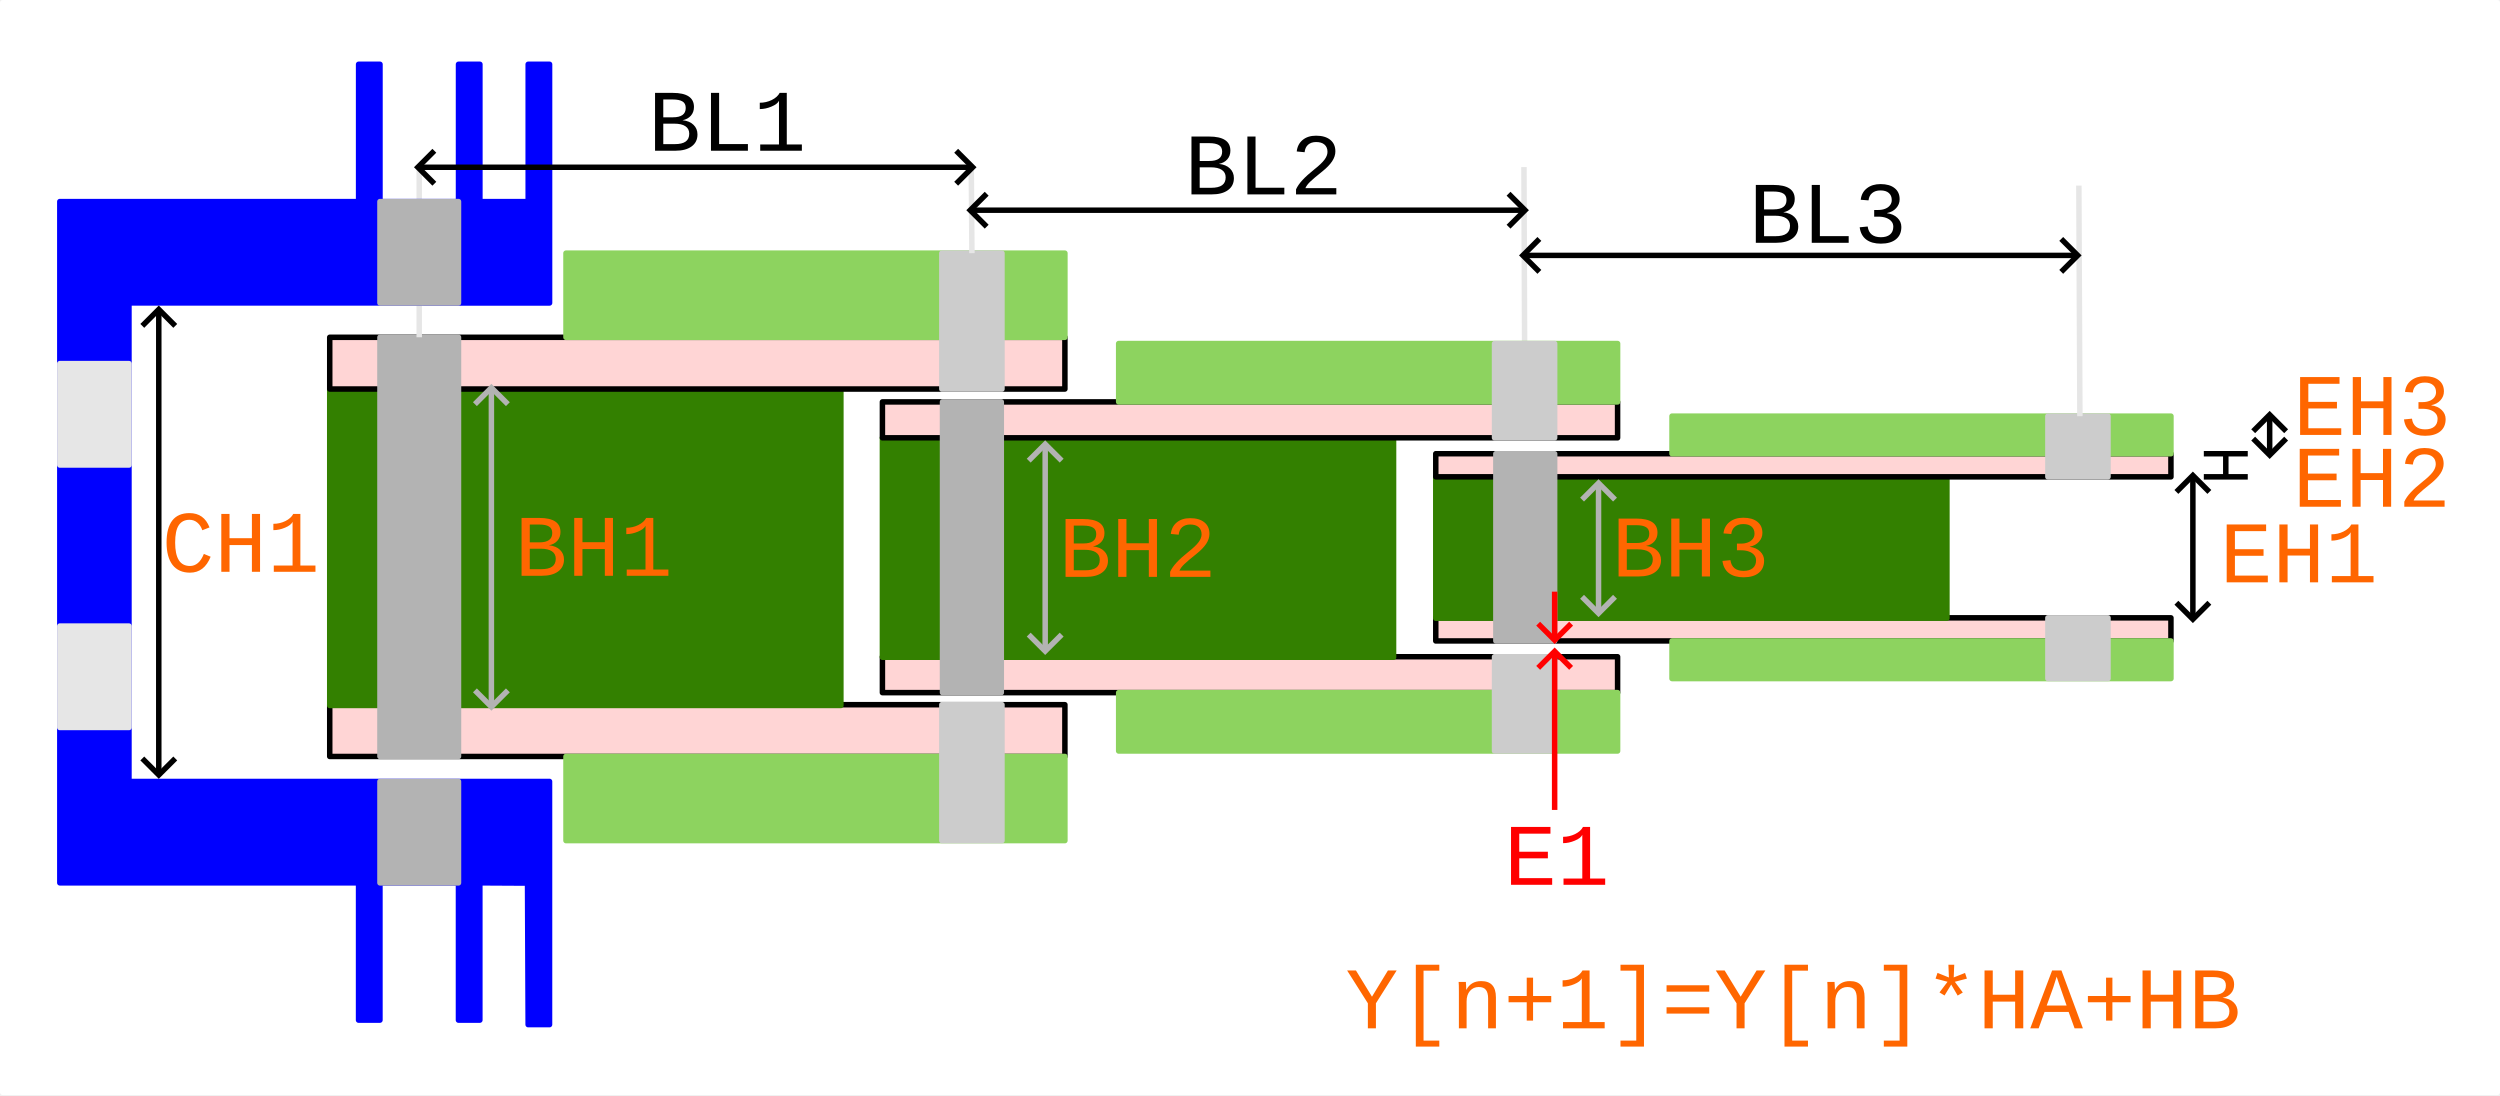
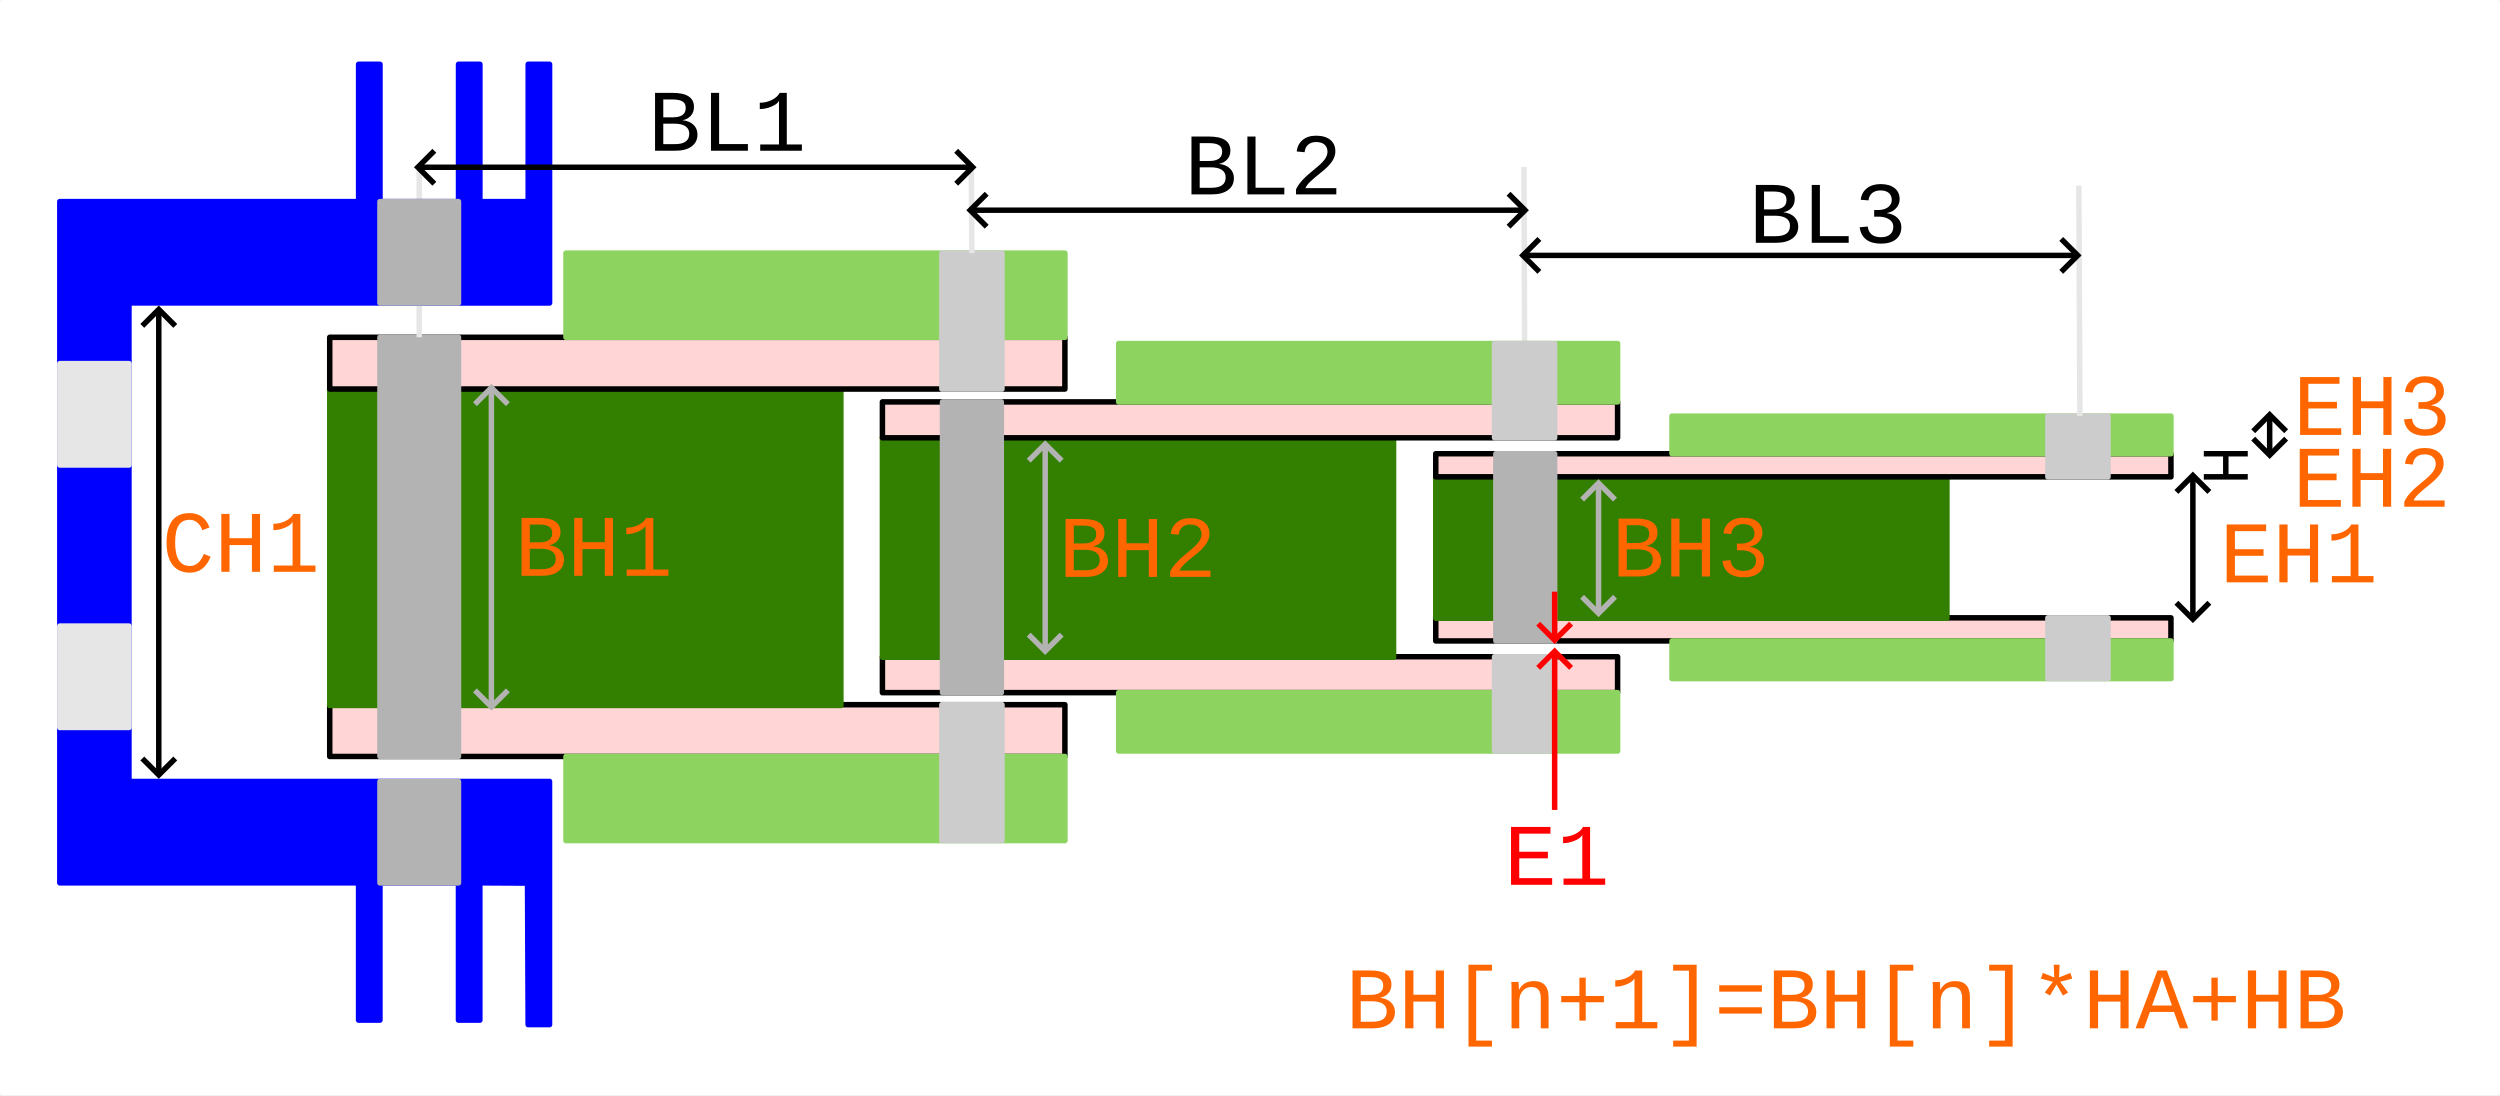
<svg xmlns="http://www.w3.org/2000/svg" width="455.765" height="199.635" viewBox="0 0 120.588 52.82" version="1.1" id="svg1">
  <defs id="defs1">
    <rect x="83.456" y="835.185" width="77.37" height="52.706" id="rect40" />
    <marker style="overflow:visible" id="marker39" refX="0" refY="0" orient="auto" markerWidth="1" markerHeight="1" viewBox="0 0 1 1" preserveAspectRatio="xMidYMid">
      <path style="fill:none;stroke:context-stroke;stroke-width:1" d="M 0,4 V -4" id="path39" />
    </marker>
    <marker style="overflow:visible" id="Stop" refX="0" refY="0" orient="auto" markerWidth="1" markerHeight="1" viewBox="0 0 1 1" preserveAspectRatio="xMidYMid">
      <path style="fill:none;stroke:context-stroke;stroke-width:1" d="M 0,4 V -4" id="path23" />
    </marker>
    <rect x="429.705" y="717.661" width="44.276" height="25.432" id="rect36" />
    <rect x="265.659" y="791.88" width="30.579" height="37.906" id="rect35" />
    <rect x="158.312" y="822.459" width="47.78" height="23.89" id="rect33" />
    <rect x="327.455" y="638.248" width="33.128" height="25.816" id="rect24" />
    <rect x="217.878" y="624.011" width="36.632" height="28.868" id="rect20" />
    <rect x="151.623" y="617.641" width="45.232" height="21.342" id="rect7" />
    <marker style="overflow:visible" id="ArrowWide-2" refX="0" refY="0" orient="auto-start-reverse" markerWidth="1" markerHeight="1" viewBox="0 0 1 1" preserveAspectRatio="xMidYMid">
      <path style="fill:none;stroke:context-stroke;stroke-width:1;stroke-linecap:butt" d="M 3,-3 0,0 3,3" transform="rotate(180,0.125,0)" id="path5-6" />
    </marker>
    <marker style="overflow:visible" id="ArrowWide" refX="0" refY="0" orient="auto-start-reverse" markerWidth="1" markerHeight="1" viewBox="0 0 1 1" preserveAspectRatio="xMidYMid">
      <path style="fill:none;stroke:context-stroke;stroke-width:1;stroke-linecap:butt" d="M 3,-3 0,0 3,3" transform="rotate(180,0.125,0)" id="path5" />
    </marker>
    <marker style="overflow:visible" id="ArrowWide-7" refX="0" refY="0" orient="auto-start-reverse" markerWidth="1" markerHeight="1" viewBox="0 0 1 1" preserveAspectRatio="xMidYMid">
      <path style="fill:none;stroke:context-stroke;stroke-width:1;stroke-linecap:butt" d="M 3,-3 0,0 3,3" transform="rotate(180,0.125,0)" id="path4-5" />
    </marker>
    <marker style="overflow:visible" id="ArrowWide-9" refX="0" refY="0" orient="auto-start-reverse" markerWidth="1" markerHeight="1" viewBox="0 0 1 1" preserveAspectRatio="xMidYMid">
      <path style="fill:none;stroke:context-stroke;stroke-width:1;stroke-linecap:butt" d="M 3,-3 0,0 3,3" transform="rotate(180,0.125,0)" id="path5-7" />
    </marker>
    <marker style="overflow:visible" id="ArrowWide-7-8" refX="0" refY="0" orient="auto-start-reverse" markerWidth="1" markerHeight="1" viewBox="0 0 1 1" preserveAspectRatio="xMidYMid">
      <path style="fill:none;stroke:context-stroke;stroke-width:1;stroke-linecap:butt" d="M 3,-3 0,0 3,3" transform="rotate(180,0.125,0)" id="path4-5-7" />
    </marker>
    <marker style="overflow:visible" id="ArrowWide-7-8-6" refX="0" refY="0" orient="auto-start-reverse" markerWidth="1" markerHeight="1" viewBox="0 0 1 1" preserveAspectRatio="xMidYMid">
      <path style="fill:none;stroke:context-stroke;stroke-width:1;stroke-linecap:butt" d="M 3,-3 0,0 3,3" transform="rotate(180,0.125,0)" id="path4-5-7-1" />
    </marker>
    <marker style="overflow:visible" id="ArrowWide-2-90" refX="0" refY="0" orient="auto-start-reverse" markerWidth="1" markerHeight="1" viewBox="0 0 1 1" preserveAspectRatio="xMidYMid">
      <path style="fill:none;stroke:context-stroke;stroke-width:1;stroke-linecap:butt" d="M 3,-3 0,0 3,3" transform="rotate(180,0.125,0)" id="path5-6-9" />
    </marker>
    <rect x="429.705" y="717.661" width="44.276" height="25.432" id="rect36-5" />
    <rect x="429.705" y="717.661" width="44.276" height="25.432" id="rect36-3" />
    <rect x="303.622" y="462.19" width="206.319" height="39.642" id="rect19-8" />
    <marker style="overflow:visible" id="ArrowWide-8" refX="0" refY="0" orient="auto-start-reverse" markerWidth="1" markerHeight="1" viewBox="0 0 1 1" preserveAspectRatio="xMidYMid">
      <path style="fill:none;stroke:context-stroke;stroke-width:1;stroke-linecap:butt" d="M 3,-3 0,0 3,3" transform="rotate(180,0.125,0)" id="path5-5" />
    </marker>
    <marker style="overflow:visible" id="ArrowWide-2-0" refX="0" refY="0" orient="auto-start-reverse" markerWidth="1" markerHeight="1" viewBox="0 0 1 1" preserveAspectRatio="xMidYMid">
      <path style="fill:none;stroke:context-stroke;stroke-width:1;stroke-linecap:butt" d="M 3,-3 0,0 3,3" transform="rotate(180,0.125,0)" id="path5-6-96" />
    </marker>
    <rect x="83.456" y="835.185" width="77.37" height="52.706" id="rect40-1" />
    <marker style="overflow:visible" id="ArrowWide-8-0" refX="0" refY="0" orient="auto-start-reverse" markerWidth="1" markerHeight="1" viewBox="0 0 1 1" preserveAspectRatio="xMidYMid">
      <path style="fill:none;stroke:context-stroke;stroke-width:1;stroke-linecap:butt" d="M 3,-3 0,0 3,3" transform="rotate(180,0.125,0)" id="path5-5-3" />
    </marker>
    <marker style="overflow:visible" id="ArrowWide-2-0-0" refX="0" refY="0" orient="auto-start-reverse" markerWidth="1" markerHeight="1" viewBox="0 0 1 1" preserveAspectRatio="xMidYMid">
      <path style="fill:none;stroke:context-stroke;stroke-width:1;stroke-linecap:butt" d="M 3,-3 0,0 3,3" transform="rotate(180,0.125,0)" id="path5-6-96-4" />
    </marker>
    <rect x="83.456" y="835.185" width="77.37" height="52.706" id="rect40-1-3" />
  </defs>
  <g id="layer1" style="display:inline" transform="translate(-14.03049,-165.5607)">
    <rect style="fill:#ffffff;stroke:#ffffff;stroke-width:0.265;stroke-linejoin:round" id="rect41" width="120.323" height="52.555" x="14.163" y="165.693" />
    <rect style="fill:#ffd5d5;stroke:#000000;stroke-width:0.265;stroke-linejoin:round" id="rect18-2-35" width="35.461" height="2.496" x="29.935" y="199.552" />
    <rect style="fill:#8dd35f;stroke:#8dd35f;stroke-width:0.265;stroke-linejoin:round" id="rect18-6-1-6" width="24.065" height="4.058" x="41.331" y="202.049" />
    <rect style="fill:#338000;stroke:#338000;stroke-width:0.265;stroke-linejoin:round" id="rect21-0-2" width="24.655" height="15.262" x="29.935" y="184.327" />
    <rect style="fill:#ffd5d5;stroke:#000000;stroke-width:0.265;stroke-linejoin:round" id="rect18-2-35-0" width="35.461" height="2.496" x="29.935" y="181.83" />
    <rect style="fill:#8dd35f;stroke:#8dd35f;stroke-width:0.265;stroke-linejoin:round" id="rect18-6-1-6-6" width="24.065" height="4.058" x="41.331" y="177.772" />
    <rect style="fill:#b3b3b3;stroke:#b3b3b3;stroke-width:0.265;stroke-linejoin:round" id="rect6-3" width="3.788" height="20.218" x="32.358" y="181.83" />
    <rect style="fill:#cccccc;stroke:#cccccc;stroke-width:0.265;stroke-linejoin:round" id="rect6-7" width="2.899" height="6.555" x="59.461" y="177.772" />
    <rect style="fill:#cccccc;stroke:#cccccc;stroke-width:0.265;stroke-linejoin:round" id="rect6-7-3" width="2.899" height="6.555" x="59.461" y="199.552" />
    <path style="fill:#cccccc;stroke:#e6e6e6;stroke-width:0.265;stroke-linejoin:round" d="m 34.252,181.83 v -8.202" id="path52" />
    <path style="fill:#cccccc;stroke:#e6e6e6;stroke-width:0.265;stroke-linejoin:round" d="m 60.911,177.772 -0.031,-4.144" id="path53" />
    <path style="display:inline;fill:#cccccc;stroke:#e6e6e6;stroke-width:0.265;stroke-linejoin:round" d="m 87.57,182.143 -0.031,-8.525" id="path53-2" />
    <path style="fill:#0000ff;stroke:#0000ff;stroke-width:0.265;stroke-linejoin:round" d="m 40.539,180.174 v -11.512 h -1.031 v 6.622 l -2.33,-4e-5 1e-6,-6.622 h -1.031 v 6.622 h -3.788 v -6.622 h -1.031 v 6.622 H 16.916 v 32.86 h 14.41 v 6.622 h 1.031 v -6.622 h 3.788 v 6.622 h 1.031 v -6.622 l 2.3,0.013 0.03,6.826 h 1.031 v -11.729 l -20.286,-2e-5 -1e-6,-23.081 z" id="path54-1" />
    <rect style="fill:#b3b3b3;stroke:#b3b3b3;stroke-width:0.265;stroke-linejoin:round" id="rect5-3-2-5" width="4.89" height="3.788" x="-180.174" y="32.358" transform="rotate(-90)" />
    <rect style="fill:#b3b3b3;stroke:#b3b3b3;stroke-width:0.265;stroke-linejoin:round" id="rect5-3-2-5-3" width="4.89" height="3.788" x="-208.145" y="32.358" transform="rotate(-90)" />
    <rect style="fill:#e6e6e6;stroke:#e6e6e6;stroke-width:0.265;stroke-linejoin:round" id="rect54-5" width="3.337" height="4.89" x="16.916" y="183.1" />
    <rect style="fill:#e6e6e6;stroke:#e6e6e6;stroke-width:0.265;stroke-linejoin:round" id="rect54-4" width="3.337" height="4.89" x="16.916" y="195.76" />
    <path style="fill:#e6e6e6;stroke:#000000;stroke-width:0.265;stroke-linejoin:round;stroke-dasharray:none;marker-start:url(#ArrowWide-9);marker-end:url(#ArrowWide-9)" d="M 21.689,180.551 V 202.874" id="path68" />
    <path style="fill:#cccccc;stroke:#000000;stroke-width:0.265;stroke-linejoin:round;marker-start:url(#ArrowWide-7);marker-end:url(#ArrowWide-7)" d="M 34.252,173.628 H 60.88" id="path54" />
    <rect style="display:inline;fill:#ffd5d5;stroke:#000000;stroke-width:0.265;stroke-linejoin:round" id="rect18-2-35-5" width="35.461" height="1.732" x="56.594" y="197.238" />
    <rect style="display:inline;fill:#8dd35f;stroke:#8dd35f;stroke-width:0.265;stroke-linejoin:round" id="rect18-6-1-6-2" width="24.065" height="2.815" x="67.99" y="198.97" />
    <rect style="display:inline;fill:#338000;stroke:#338000;stroke-width:0.265;stroke-linejoin:round" id="rect21-0-2-5" width="24.655" height="10.586" x="56.594" y="186.678" />
    <rect style="display:inline;fill:#ffd5d5;stroke:#000000;stroke-width:0.265;stroke-linejoin:round" id="rect18-2-35-0-4" width="35.461" height="1.732" x="56.594" y="184.946" />
    <rect style="display:inline;fill:#8dd35f;stroke:#8dd35f;stroke-width:0.265;stroke-linejoin:round" id="rect18-6-1-6-6-7" width="24.065" height="2.815" x="67.99" y="182.132" />
    <rect style="display:inline;fill:#b3b3b3;stroke:#b3b3b3;stroke-width:0.265;stroke-linejoin:round" id="rect6-3-4" width="2.835" height="14.023" x="59.493" y="184.946" />
    <rect style="display:inline;fill:#cccccc;stroke:#cccccc;stroke-width:0.265;stroke-linejoin:round" id="rect6-7-4" width="2.899" height="4.546" x="86.12" y="182.132" />
    <rect style="display:inline;fill:#cccccc;stroke:#cccccc;stroke-width:0.265;stroke-linejoin:round" id="rect6-7-3-3" width="2.899" height="4.546" x="86.12" y="197.238" />
    <rect style="display:inline;fill:#ffd5d5;stroke:#000000;stroke-width:0.265;stroke-linejoin:round" id="rect18-2-35-5-8" width="35.461" height="1.115" x="83.285" y="195.362" />
    <rect style="display:inline;fill:#8dd35f;stroke:#8dd35f;stroke-width:0.265;stroke-linejoin:round" id="rect18-6-1-6-2-8" width="24.065" height="1.813" x="94.681" y="196.478" />
    <rect style="display:inline;fill:#338000;stroke:#338000;stroke-width:0.265;stroke-linejoin:round" id="rect21-0-2-5-4" width="24.655" height="6.818" x="83.285" y="188.561" />
    <rect style="display:inline;fill:#ffd5d5;stroke:#000000;stroke-width:0.265;stroke-linejoin:round" id="rect18-2-35-0-4-3" width="35.461" height="1.115" x="83.285" y="187.446" />
    <rect style="display:inline;fill:#8dd35f;stroke:#8dd35f;stroke-width:0.265;stroke-linejoin:round" id="rect18-6-1-6-6-7-1" width="24.065" height="1.813" x="94.681" y="185.633" />
    <rect style="display:inline;fill:#b3b3b3;stroke:#b3b3b3;stroke-width:0.265;stroke-linejoin:round" id="rect6-3-4-4" width="2.835" height="9.032" x="86.184" y="187.446" />
    <rect style="display:inline;fill:#cccccc;stroke:#cccccc;stroke-width:0.265;stroke-linejoin:round" id="rect6-7-4-9" width="2.899" height="2.928" x="112.811" y="185.633" />
    <rect style="display:inline;fill:#cccccc;stroke:#cccccc;stroke-width:0.265;stroke-linejoin:round" id="rect6-7-3-3-2" width="2.899" height="2.928" x="112.811" y="195.362" />
    <path style="display:inline;fill:#cccccc;stroke:#e6e6e6;stroke-width:0.265;stroke-linejoin:round" d="m 114.354,185.635 -0.049,-11.122" id="path53-2-5" />
    <path style="display:inline;fill:#cccccc;stroke:#000000;stroke-width:0.265;stroke-linejoin:round;marker-start:url(#ArrowWide-7-8);marker-end:url(#ArrowWide-7-8)" d="M 60.895,175.7 H 87.524" id="path54-7" />
    <path style="display:inline;fill:#cccccc;stroke:#000000;stroke-width:0.265;stroke-linejoin:round;marker-start:url(#ArrowWide-7-8-6);marker-end:url(#ArrowWide-7-8-6)" d="M 87.554,177.88 H 114.183" id="path54-7-5" />
    <text xml:space="preserve" transform="matrix(0.2645833,0,0,0.2645833,5.175658,5.646708)" id="text3" style="font-size:16px;line-height:normal;font-family:'Liberation Mono';-inkscape-font-specification:'Liberation Mono';text-decoration-color:#000000;white-space:pre;shape-inside:url(#rect7);fill:#000000;stroke-width:1;-inkscape-stroke:none;stop-color:#000000">
-       <tspan x="151.623" y="631.877" id="tspan2">BL1</tspan>
+       <tspan x="151.623" y="631.877" id="tspan1">BL1</tspan>
    </text>
    <text xml:space="preserve" transform="matrix(0.2645833,0,0,0.2645833,13.5193,6.068104)" id="text20" style="font-size:16px;line-height:normal;font-family:'Liberation Mono';-inkscape-font-specification:'Liberation Mono';text-decoration-color:#000000;white-space:pre;shape-inside:url(#rect20);fill:#000000;stroke-width:1;-inkscape-stroke:none;stop-color:#000000">
-       <tspan x="217.879" y="638.248" id="tspan3">BL2</tspan>
+       <tspan x="217.879" y="638.248" id="tspan2">BL2</tspan>
    </text>
    <text xml:space="preserve" transform="matrix(0.2645833,0,0,0.2645833,11.74944,4.635357)" id="text24" style="font-size:16px;line-height:normal;font-family:'Liberation Mono';-inkscape-font-specification:'Liberation Mono';text-decoration-color:#000000;white-space:pre;shape-inside:url(#rect24);fill:#000000;stroke-width:1;-inkscape-stroke:none;stop-color:#000000">
-       <tspan x="327.455" y="652.484" id="tspan4">BL3</tspan>
+       <tspan x="327.455" y="652.484" id="tspan3">BL3</tspan>
    </text>
    <text xml:space="preserve" transform="matrix(0.2645833,0,0,0.2645833,-20.057,-28.23354)" id="text33" style="font-size:16px;line-height:normal;font-family:'Liberation Mono';-inkscape-font-specification:'Liberation Mono';text-decoration-color:#000000;white-space:pre;shape-inside:url(#rect33);fill:#ff6600;stroke-width:1;-inkscape-stroke:none;stop-color:#000000">
-       <tspan x="158.312" y="836.695" id="tspan5">CH1</tspan>
+       <tspan x="158.312" y="836.695" id="tspan4">CH1</tspan>
    </text>
    <path style="fill:#0000ff;stroke:#ff0000;stroke-width:0.265;stroke-linejoin:round;marker-start:url(#ArrowWide-2)" d="m 89.019,197.047 -3e-6,7.581" id="path35" />
    <path style="display:inline;fill:#0000ff;stroke:#ff0000;stroke-width:0.265;stroke-linejoin:round;marker-start:url(#ArrowWide-2-90)" d="m 89.019,196.372 10e-6,-2.273" id="path35-7" />
    <text xml:space="preserve" transform="matrix(0.2645833,0,0,0.2645833,16.29203,-5.044352)" id="text35" style="font-size:16px;line-height:normal;font-family:'Liberation Mono';-inkscape-font-specification:'Liberation Mono';text-decoration-color:#000000;white-space:pre;shape-inside:url(#rect35);fill:#ff0000;stroke-width:1;-inkscape-stroke:none;stop-color:#000000">
-       <tspan x="265.658" y="806.115" id="tspan6">E1</tspan>
+       <tspan x="265.658" y="806.115" id="tspan5">E1</tspan>
    </text>
    <path style="fill:#999999;stroke:#000000;stroke-width:0.265;stroke-linejoin:round;marker-start:url(#ArrowWide-2);marker-end:url(#ArrowWide-2)" d="m 119.804,188.561 v 6.801" id="path36" />
    <text xml:space="preserve" transform="matrix(0.2645833,0,0,0.2645833,7.408334,0)" id="text36" style="font-size:16px;line-height:normal;font-family:'Liberation Mono';-inkscape-font-specification:'Liberation Mono';text-decoration-color:#000000;white-space:pre;shape-inside:url(#rect36);fill:#ff6600;stroke-width:1;-inkscape-stroke:none;stop-color:#000000">
-       <tspan x="429.705" y="731.897" id="tspan7">EH1</tspan>
+       <tspan x="429.705" y="731.897" id="tspan6">EH1</tspan>
    </text>
    <text xml:space="preserve" transform="matrix(0.2645833,0,0,0.2645833,10.9492,-7.108214)" id="text36-7" style="font-size:16px;line-height:normal;font-family:'Liberation Mono';-inkscape-font-specification:'Liberation Mono';text-decoration-color:#000000;white-space:pre;shape-inside:url(#rect36-5);display:inline;fill:#ff6600;stroke-width:1;-inkscape-stroke:none;stop-color:#000000">
-       <tspan x="429.705" y="731.897" id="tspan8">EH3</tspan>
+       <tspan x="429.705" y="731.897" id="tspan7">EH3</tspan>
    </text>
    <path style="fill:#999999;stroke:#000000;stroke-width:0.265;stroke-linejoin:round;marker-start:url(#Stop);marker-end:url(#marker39)" d="m 121.392,188.561 v -1.115" id="path37" />
    <path style="fill:#999999;stroke:#000000;stroke-width:0.265;stroke-linejoin:round;marker-start:url(#ArrowWide-2);marker-end:url(#ArrowWide-2)" d="m 123.508,187.446 v -1.813" id="path38" />
    <text xml:space="preserve" transform="matrix(0.2645833,0,0,0.2645833,10.93172,-3.645873)" id="text36-6" style="font-size:16px;line-height:normal;font-family:'Liberation Mono';-inkscape-font-specification:'Liberation Mono';text-decoration-color:#000000;white-space:pre;shape-inside:url(#rect36-3);display:inline;fill:#ff6600;stroke-width:1;-inkscape-stroke:none;stop-color:#000000">
-       <tspan x="429.705" y="731.897" id="tspan9">EH2</tspan>
+       <tspan x="429.705" y="731.897" id="tspan8">EH2</tspan>
    </text>
    <text xml:space="preserve" transform="matrix(0.2645833,0,0,0.2645833,-1.398136,89.10763)" id="text19-9" style="font-size:16px;line-height:normal;font-family:'Liberation Mono';-inkscape-font-specification:'Liberation Mono';text-decoration-color:#000000;white-space:pre;shape-inside:url(#rect19-8);display:inline;fill:#ff6600;stroke-width:1;-inkscape-stroke:none;stop-color:#000000">
-       <tspan x="303.621" y="476.426" id="tspan10">Y[n+1]=Y[n]*HA+HB</tspan>
+       <tspan x="303.621" y="476.426" id="tspan9">BH[n+1]=BH[n]*HA+HB</tspan>
    </text>
    <path style="fill:#ff00ff;stroke:#b3b3b3;stroke-width:0.265;stroke-linejoin:round;marker-start:url(#ArrowWide);marker-end:url(#ArrowWide-2)" d="m 37.733,184.327 v 15.262" id="path40" />
    <path style="display:inline;fill:#ff00ff;stroke:#b3b3b3;stroke-width:0.265;stroke-linejoin:round;marker-start:url(#ArrowWide-8);marker-end:url(#ArrowWide-2-0)" d="m 64.445,187.052 v 9.848" id="path40-5" />
    <text xml:space="preserve" transform="matrix(0.2645833,0,0,0.2645833,16.77296,-31.40908)" id="text40" style="font-size:16px;line-height:normal;font-family:'Liberation Mono';-inkscape-font-specification:'Liberation Mono';text-decoration-color:#000000;white-space:pre;shape-inside:url(#rect40);fill:#ff6600;stroke-width:1;-inkscape-stroke:none;stop-color:#000000">
-       <tspan x="83.455" y="849.422" id="tspan11">BH1</tspan>
+       <tspan x="83.455" y="849.422" id="tspan10">BH1</tspan>
    </text>
    <text xml:space="preserve" transform="matrix(0.2645833,0,0,0.2645833,43.01261,-31.35631)" id="text40-8" style="font-size:16px;line-height:normal;font-family:'Liberation Mono';-inkscape-font-specification:'Liberation Mono';text-decoration-color:#000000;white-space:pre;shape-inside:url(#rect40-1);display:inline;fill:#ff6600;stroke-width:1;-inkscape-stroke:none;stop-color:#000000">
-       <tspan x="83.455" y="849.422" id="tspan12">BH2</tspan>
+       <tspan x="83.455" y="849.422" id="tspan11">BH2</tspan>
    </text>
    <path style="display:inline;fill:#ff00ff;stroke:#b3b3b3;stroke-width:0.265;stroke-linejoin:round;marker-start:url(#ArrowWide-8-0);marker-end:url(#ArrowWide-2-0-0)" d="m 91.136,188.93 v 6.146" id="path40-5-4" />
    <text xml:space="preserve" transform="matrix(0.2645833,0,0,0.2645833,69.68791,-31.3777)" id="text40-8-5" style="font-size:16px;line-height:normal;font-family:'Liberation Mono';-inkscape-font-specification:'Liberation Mono';text-decoration-color:#000000;white-space:pre;shape-inside:url(#rect40-1-3);display:inline;fill:#ff6600;stroke-width:1;-inkscape-stroke:none;stop-color:#000000">
-       <tspan x="83.455" y="849.422" id="tspan13">BH3</tspan>
+       <tspan x="83.455" y="849.422" id="tspan12">BH3</tspan>
    </text>
  </g>
</svg>
